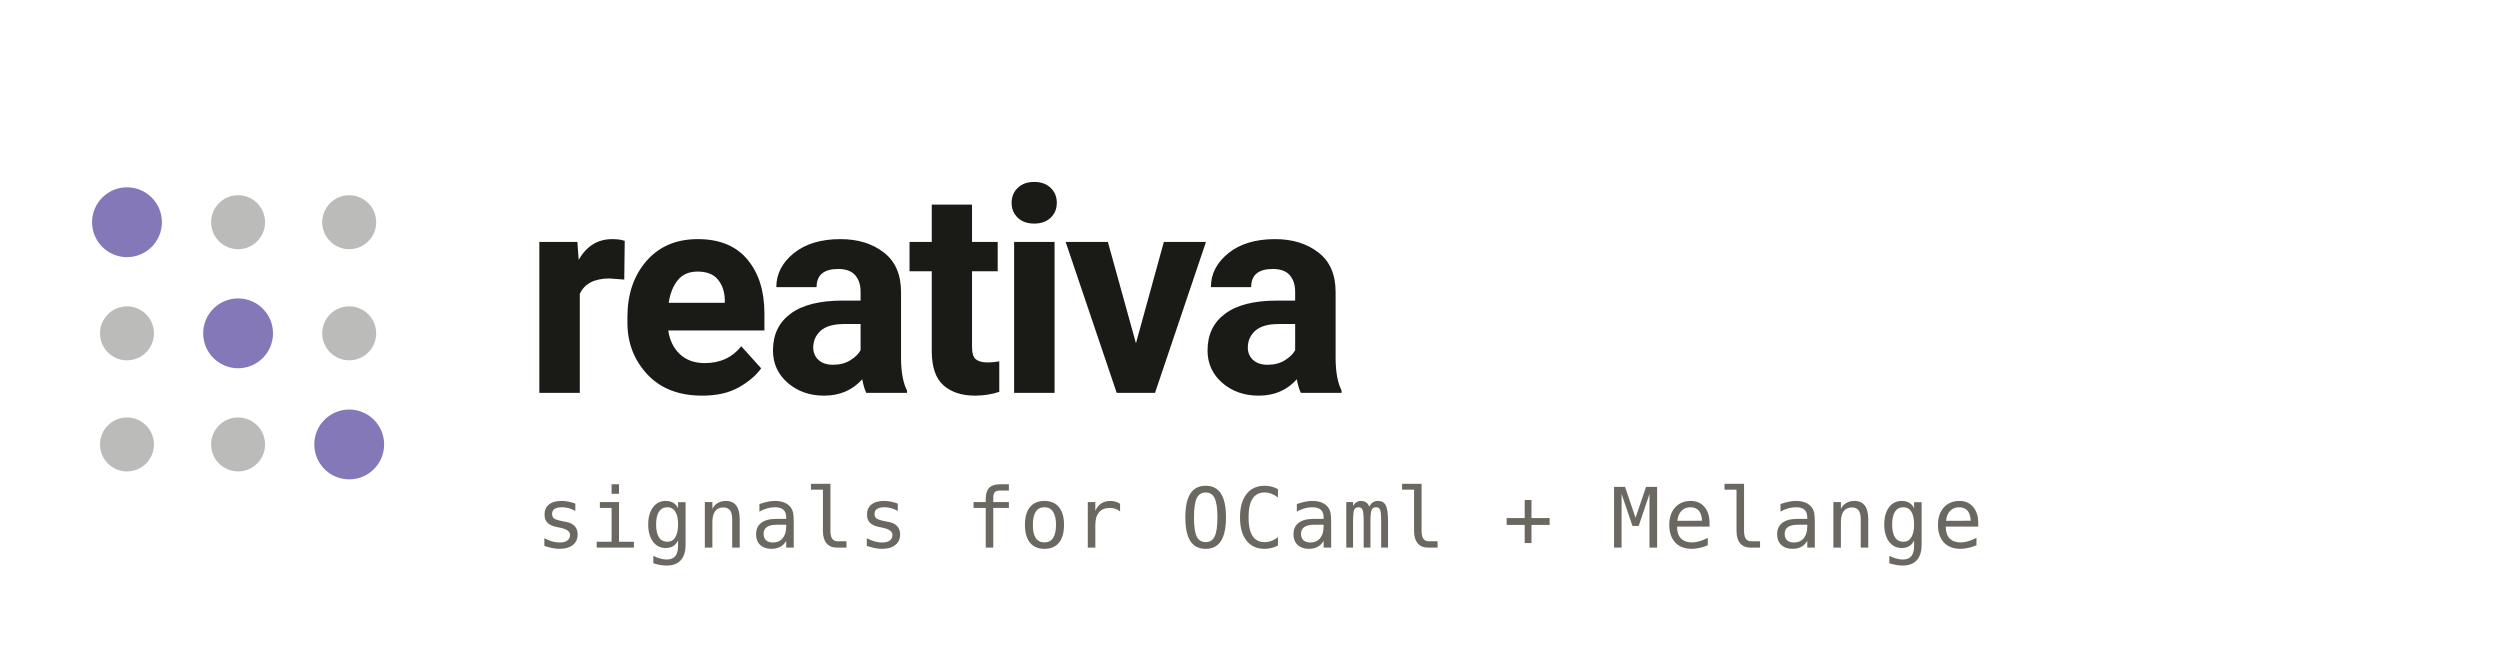
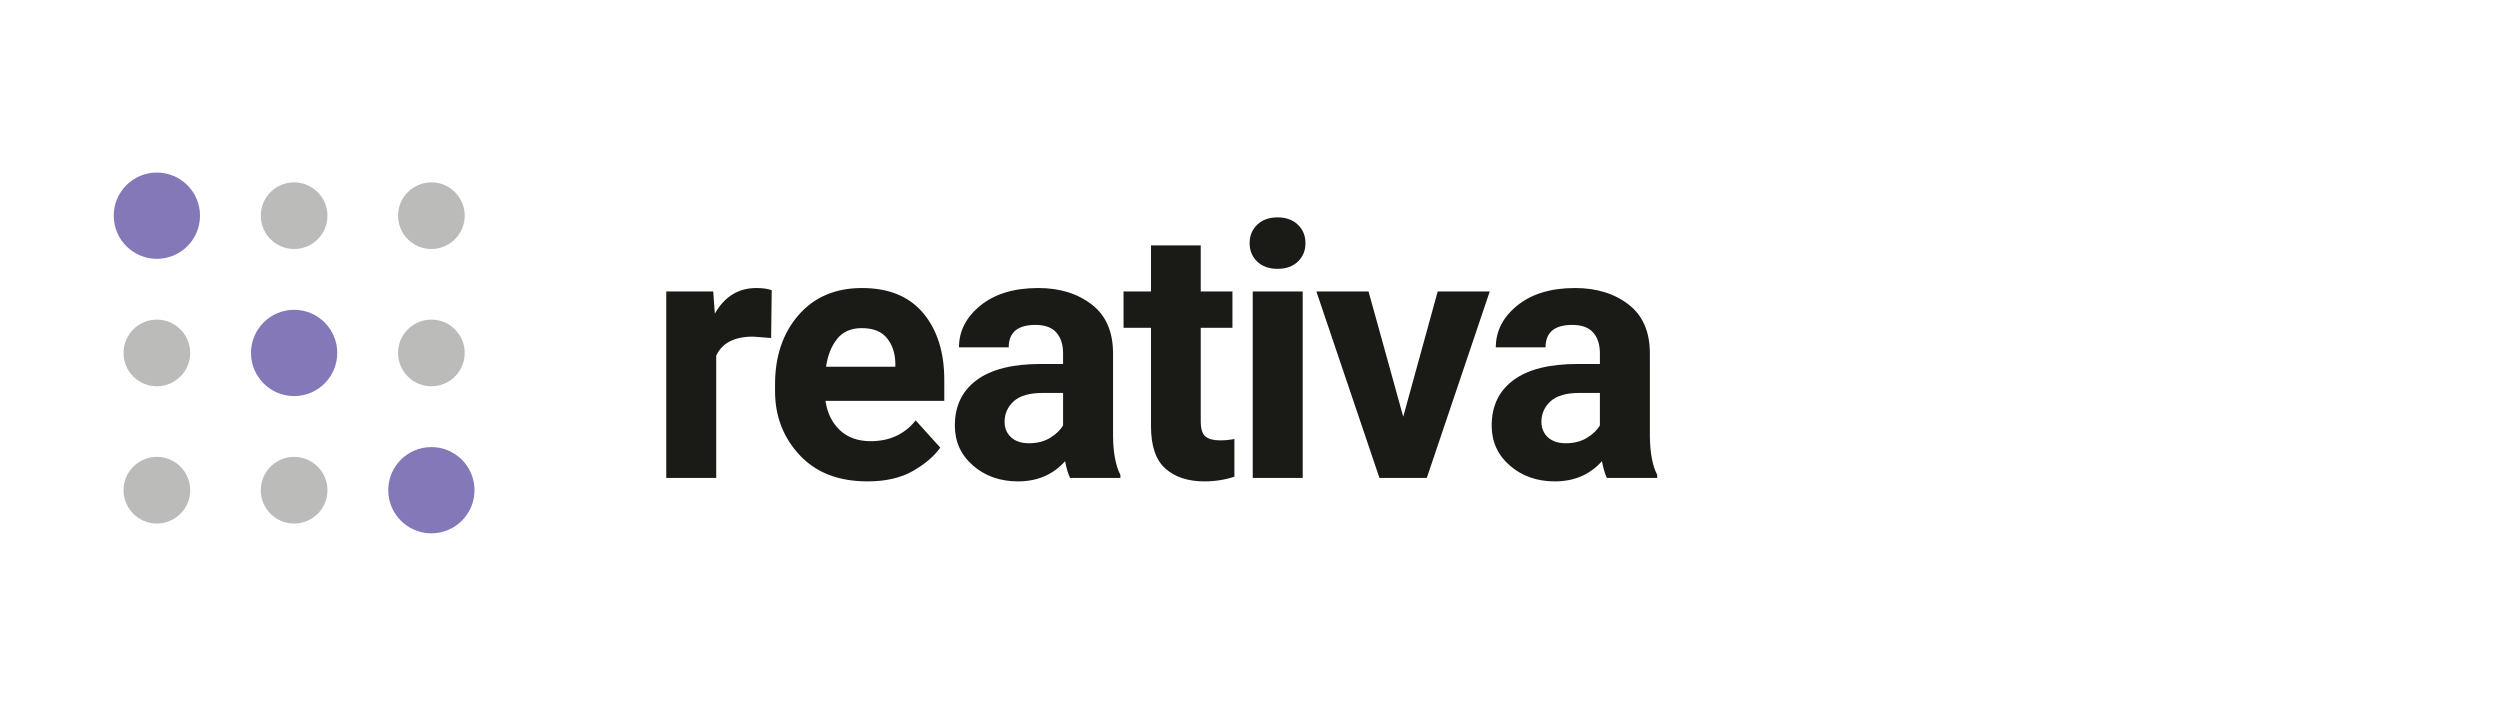
- <svg xmlns="http://www.w3.org/2000/svg" viewBox="0 0 420 112" width="420" height="112" role="img" aria-label="reativa">
-   <g transform="translate(8 24) scale(2.6667)">
+ <svg xmlns="http://www.w3.org/2000/svg" viewBox="0 0 340 96" width="340" height="96" role="img" aria-label="reativa">
+   <g transform="translate(8 16) scale(2.6667)">
    <g fill="#1a1a17" opacity="0.3">
      <circle cx="5" cy="12" r="1.7" />
      <circle cx="5" cy="19" r="1.7" />
      <circle cx="12" cy="19" r="1.7" />
      <circle cx="19" cy="5" r="1.7" />
      <circle cx="12" cy="5" r="1.7" />
      <circle cx="19" cy="12" r="1.7" />
    </g>
    <g fill="#8578b8">
      <circle cx="5" cy="5" r="2.2" />
      <circle cx="12" cy="12" r="2.2" />
      <circle cx="19" cy="19" r="2.2" />
    </g>
  </g>
-   <text x="88" y="66" fill="#1a1a17" font-family="'Space Grotesk', 'Segoe UI', Roboto, Helvetica, Arial, sans-serif" font-size="48" font-weight="700" letter-spacing="-1.4">reativa</text>
-   <text x="90" y="92" fill="#6b6862" font-family="'JetBrains Mono', 'SFMono-Regular', Consolas, monospace" font-size="14" letter-spacing="0.6">signals for OCaml + Melange</text>
+   <text x="88" y="65" fill="#1a1a17" font-family="'Space Grotesk', 'Segoe UI', Roboto, Helvetica, Arial, sans-serif" font-size="48" font-weight="700" letter-spacing="-1.4">reativa</text>
</svg>
